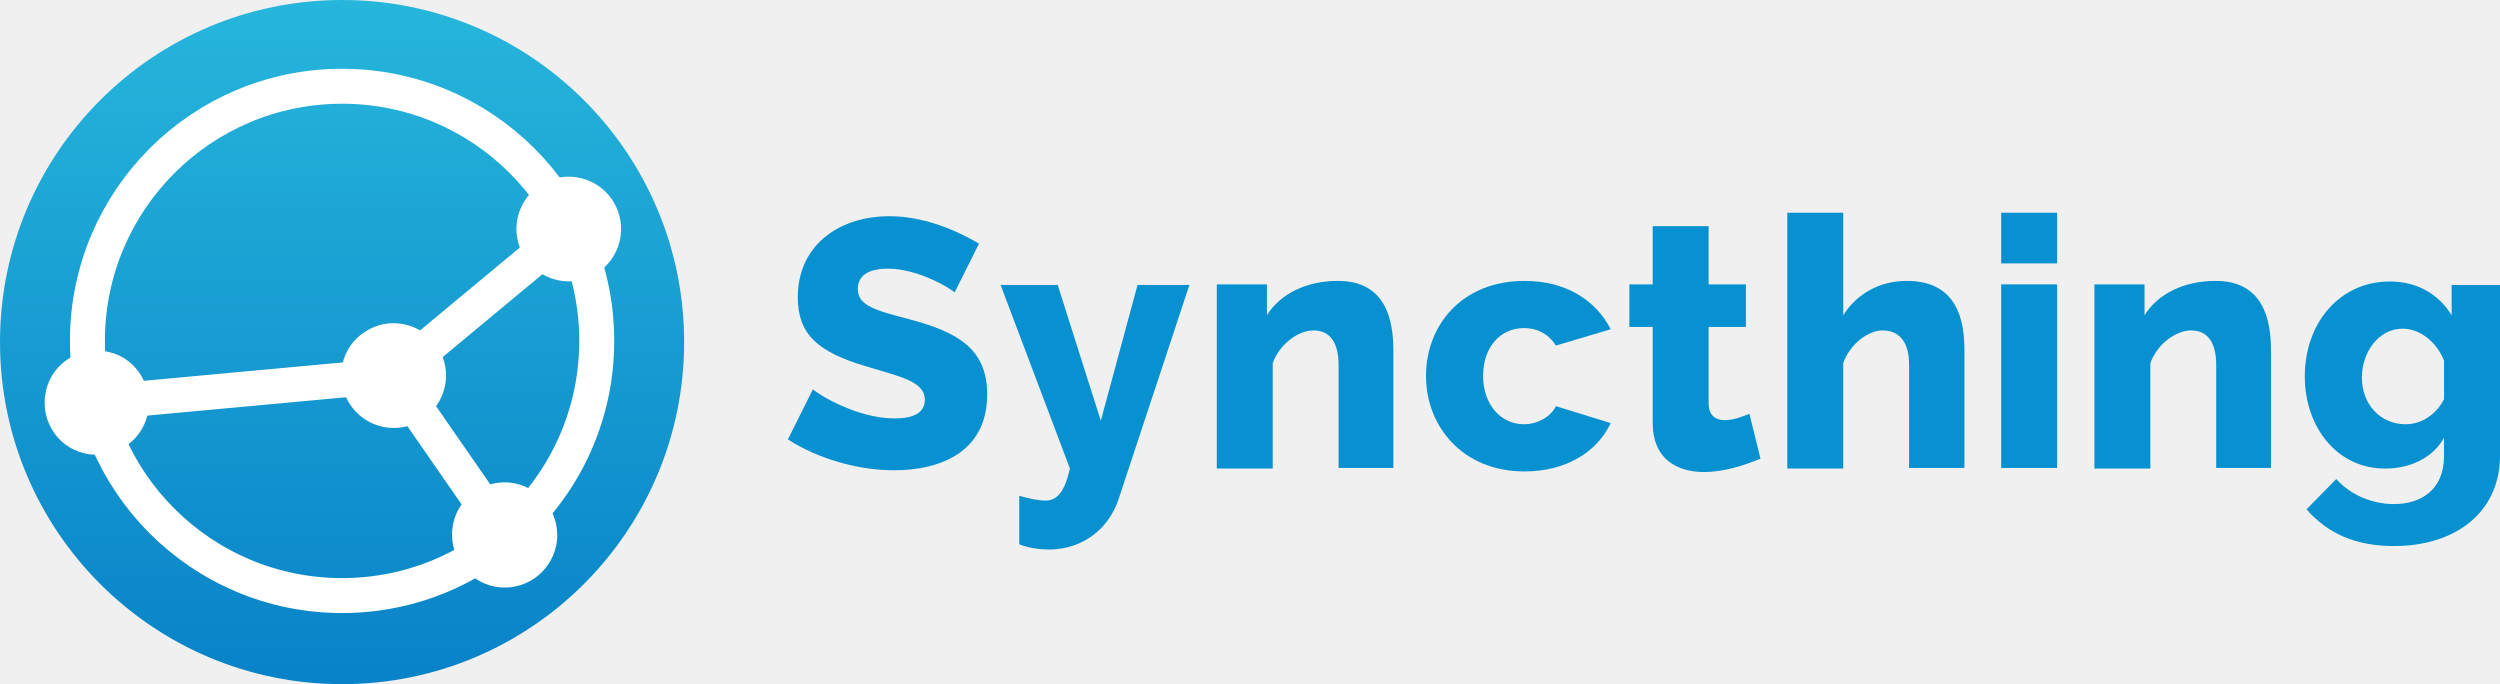
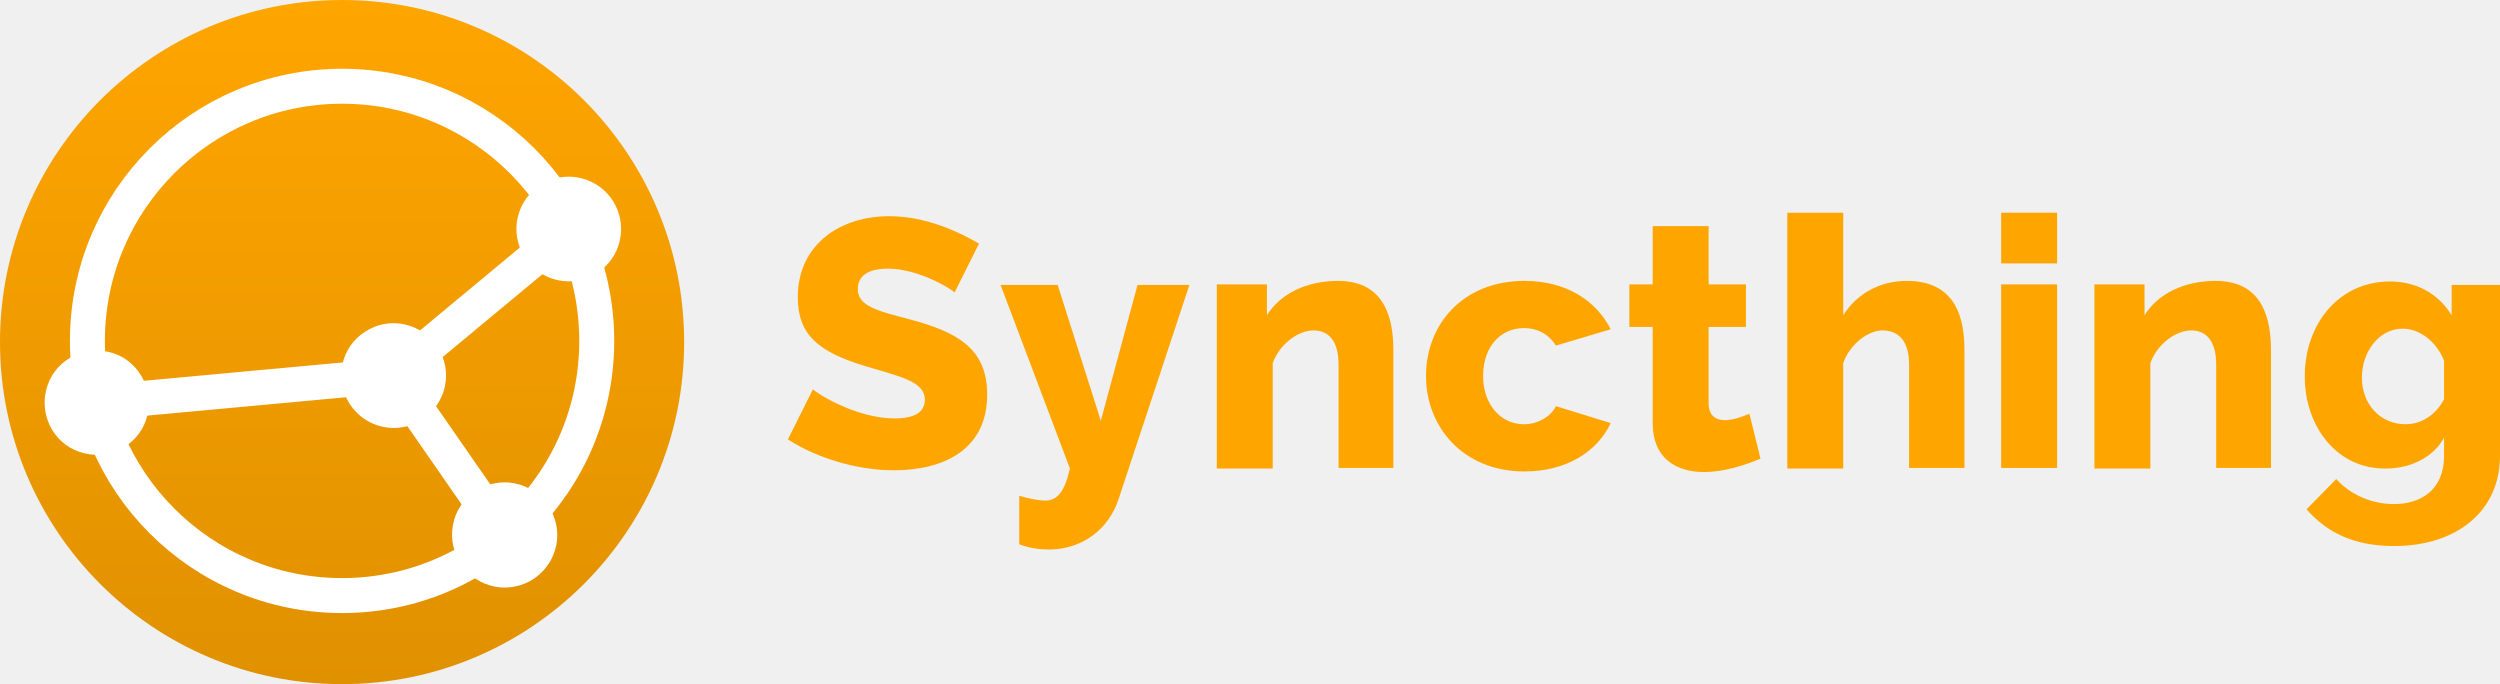
<svg xmlns="http://www.w3.org/2000/svg" version="1.1" id="Layer_1" x="0px" y="0px" viewBox="0 0 429 117.3" enable-background="new 0 0 429 117.3" xml:space="preserve">
-   <g>
+   <defs id="defs16" />
+   <g id="g8">
    <linearGradient id="SVGID_1_" gradientUnits="userSpaceOnUse" x1="58.666" y1="117.332" x2="58.666" y2="-9.094947e-13">
-       <stop offset="0" style="stop-color:#0882C8" />
-       <stop offset="1" style="stop-color:#26B6DB" />
+       <stop offset="0" style="stop-color:#e09100;stop-opacity:1;" id="stop1" />
+       <stop offset="1" style="stop-color:#ffa500;stop-opacity:1;" id="stop2" />
    </linearGradient>
-     <circle fill="url(#SVGID_1_)" cx="58.7" cy="58.7" r="58.7" />
-     <g>
-       <circle fill="none" stroke="#FFFFFF" stroke-width="6" stroke-miterlimit="10" cx="58.7" cy="58.5" r="43.7" />
-       <g>
-         <path fill="#FFFFFF" d="M94.7,47.8c4.7,1.6,9.8-0.9,11.4-5.6c1.6-4.7-0.9-9.8-5.6-11.4c-4.7-1.6-9.8,0.9-11.4,5.6     C87.5,41.1,90,46.2,94.7,47.8z" />
-         <line fill="none" stroke="#FFFFFF" stroke-width="6" stroke-miterlimit="10" x1="97.6" y1="39.4" x2="67.5" y2="64.4" />
+     <circle fill="url(#SVGID_1_)" cx="58.7" cy="58.7" r="58.7" id="circle2" />
+     <g id="g7">
+       <circle fill="none" stroke="#FFFFFF" stroke-width="6" stroke-miterlimit="10" cx="58.7" cy="58.5" r="43.7" id="circle3" />
+       <g id="g3">
+         <path fill="#FFFFFF" d="M94.7,47.8c4.7,1.6,9.8-0.9,11.4-5.6c1.6-4.7-0.9-9.8-5.6-11.4c-4.7-1.6-9.8,0.9-11.4,5.6     C87.5,41.1,90,46.2,94.7,47.8z" id="path3" />
+         <line fill="none" stroke="#FFFFFF" stroke-width="6" stroke-miterlimit="10" x1="97.6" y1="39.4" x2="67.5" y2="64.4" id="line3" />
      </g>
-       <g>
-         <path fill="#FFFFFF" d="M77.6,91c-0.4,4.9,3.2,9.3,8.2,9.8c5,0.4,9.3-3.2,9.8-8.2c0.4-4.9-3.2-9.3-8.2-9.8     C82.4,82.4,78,86,77.6,91z" />
-         <line fill="none" stroke="#FFFFFF" stroke-width="6" stroke-miterlimit="10" x1="86.5" y1="91.8" x2="67.5" y2="64.4" />
+       <g id="g4">
+         <path fill="#FFFFFF" d="M77.6,91c-0.4,4.9,3.2,9.3,8.2,9.8c5,0.4,9.3-3.2,9.8-8.2c0.4-4.9-3.2-9.3-8.2-9.8     C82.4,82.4,78,86,77.6,91z" id="path4" />
+         <line fill="none" stroke="#FFFFFF" stroke-width="6" stroke-miterlimit="10" x1="86.5" y1="91.8" x2="67.5" y2="64.4" id="line4" />
      </g>
-       <path fill="#FFFFFF" d="M60,69.3c2.7,4.2,8.3,5.4,12.4,2.7c4.2-2.7,5.4-8.3,2.7-12.4c-2.7-4.2-8.3-5.4-12.4-2.7    C58.5,59.5,57.3,65.1,60,69.3z" />
-       <g>
-         <path fill="#FFFFFF" d="M21.2,61.4c-4.3-2.5-9.8-1.1-12.3,3.1c-2.5,4.3-1.1,9.8,3.1,12.3c4.3,2.5,9.8,1.1,12.3-3.1     C26.8,69.5,25.4,64,21.2,61.4z" />
-         <line fill="none" stroke="#FFFFFF" stroke-width="6" stroke-miterlimit="10" x1="16.6" y1="69.1" x2="67.5" y2="64.4" />
+       <path fill="#FFFFFF" d="M60,69.3c2.7,4.2,8.3,5.4,12.4,2.7c4.2-2.7,5.4-8.3,2.7-12.4c-2.7-4.2-8.3-5.4-12.4-2.7    C58.5,59.5,57.3,65.1,60,69.3z" id="path5" />
+       <g id="g6">
+         <path fill="#FFFFFF" d="M21.2,61.4c-4.3-2.5-9.8-1.1-12.3,3.1c-2.5,4.3-1.1,9.8,3.1,12.3c4.3,2.5,9.8,1.1,12.3-3.1     C26.8,69.5,25.4,64,21.2,61.4z" id="path6" />
+         <line fill="none" stroke="#FFFFFF" stroke-width="6" stroke-miterlimit="10" x1="16.6" y1="69.1" x2="67.5" y2="64.4" id="line6" />
      </g>
    </g>
  </g>
-   <g>
-     <path fill="#0891D1" d="M163.8,50.2c-0.6-0.7-6.3-4.1-11.4-4.1c-3.4,0-5.2,1.2-5.2,3.5c0,2.9,3.2,3.7,8.9,5.2   c8.2,2.2,13.3,5,13.3,12.9c0,9.7-7.8,13-16,13c-6.2,0-13.1-2-18.2-5.3l4.3-8.6c0.8,0.8,7.5,5,14,5c3.5,0,5.2-1.1,5.2-3.2   c0-3.2-4.4-4-10.3-5.8c-7.9-2.4-11.5-5.3-11.5-11.8c0-9,7.2-13.9,15.7-13.9c6.1,0,11.6,2.5,15.4,4.7L163.8,50.2z" />
-     <path fill="#0891D1" d="M175,85.1c1.7,0.5,3.3,0.8,4.4,0.8c2,0,3.3-1.5,4.2-5.5l-11.9-31.5h9.8l7.4,23.3l6.3-23.3h8.9l-12.1,36.6   c-1.7,5.3-6.2,8.7-11.8,8.8c-1.7,0-3.5-0.2-5.3-0.9V85.1z" />
-     <path fill="#0891D1" d="M239.3,80.3h-9.6V62.6c0-4.1-1.7-5.9-4.3-5.9c-2.6,0-5.8,2.3-7,5.6v18.1h-9.6V48.8h8.6v5.3   c2.3-3.7,6.8-5.9,12.2-5.9c8.2,0,9.5,6.7,9.5,11.9V80.3z" />
-     <path fill="#0891D1" d="M261.6,48.2c7.2,0,12.3,3.4,14.8,8.3l-9.4,2.8c-1.2-1.9-3.1-3-5.5-3c-4,0-7,3.2-7,8.2c0,5,3.1,8.3,7,8.3   c2.4,0,4.6-1.3,5.5-3.1l9.4,2.9c-2.3,4.9-7.6,8.3-14.8,8.3c-10.6,0-16.9-7.7-16.9-16.4S250.9,48.2,261.6,48.2z" />
-     <path fill="#0891D1" d="M302.1,78.7c-2.6,1.1-6.2,2.3-9.7,2.3c-4.7,0-8.8-2.3-8.8-8.4V56.1h-4v-7.3h4v-10h9.6v10h6.4v7.3h-6.4v13.1   c0,2.1,1.2,2.9,2.8,2.9c1.4,0,3-0.6,4.2-1.1L302.1,78.7z" />
-     <path fill="#0891D1" d="M337.2,80.3h-9.6V62.6c0-4.1-1.8-5.9-4.6-5.9c-2.3,0-5.5,2.2-6.7,5.6v18.1h-9.6V36.5h9.6v17.6   c2.3-3.7,6.3-5.9,10.9-5.9c8.5,0,9.9,6.5,9.9,11.9V80.3z" />
-     <path fill="#0891D1" d="M343.4,45.2v-8.7h9.6v8.7H343.4z M343.4,80.3V48.8h9.6v31.5H343.4z" />
-     <path fill="#0891D1" d="M389.9,80.3h-9.6V62.6c0-4.1-1.7-5.9-4.3-5.9c-2.6,0-5.8,2.3-7,5.6v18.1h-9.6V48.8h8.6v5.3   c2.3-3.7,6.8-5.9,12.2-5.9c8.2,0,9.5,6.7,9.5,11.9V80.3z" />
-     <path fill="#0891D1" d="M395.5,64.6c0-9.2,6-16.3,14.6-16.3c4.7,0,8.4,2.2,10.6,5.8v-5.2h8.3v29.3c0,9.6-7.5,15.5-18.2,15.5   c-6.8,0-11.5-2.3-15-6.3l5.1-5.2c2.3,2.6,6,4.3,9.9,4.3c4.6,0,8.6-2.4,8.6-8.3v-3.1c-1.9,3.5-5.9,5.3-10,5.3   C401.1,80.5,395.5,73.3,395.5,64.6z M419.4,68.5v-6.6c-1.3-3.3-4.2-5.5-7.1-5.5c-4.1,0-7,4-7,8.4c0,4.6,3.2,8,7.5,8   C415.7,72.8,418.1,71,419.4,68.5z" />
+   <g id="g16">
+     <path fill="#0891D1" d="M163.8,50.2c-0.6-0.7-6.3-4.1-11.4-4.1c-3.4,0-5.2,1.2-5.2,3.5c0,2.9,3.2,3.7,8.9,5.2   c8.2,2.2,13.3,5,13.3,12.9c0,9.7-7.8,13-16,13c-6.2,0-13.1-2-18.2-5.3l4.3-8.6c0.8,0.8,7.5,5,14,5c3.5,0,5.2-1.1,5.2-3.2   c0-3.2-4.4-4-10.3-5.8c-7.9-2.4-11.5-5.3-11.5-11.8c0-9,7.2-13.9,15.7-13.9c6.1,0,11.6,2.5,15.4,4.7L163.8,50.2z" id="path8" style="fill:#ffa500;fill-opacity:1" />
+     <path fill="#0891D1" d="M175,85.1c1.7,0.5,3.3,0.8,4.4,0.8c2,0,3.3-1.5,4.2-5.5l-11.9-31.5h9.8l7.4,23.3l6.3-23.3h8.9l-12.1,36.6   c-1.7,5.3-6.2,8.7-11.8,8.8c-1.7,0-3.5-0.2-5.3-0.9V85.1z" id="path9" style="fill:#ffa500;fill-opacity:1" />
+     <path fill="#0891D1" d="M239.3,80.3h-9.6V62.6c0-4.1-1.7-5.9-4.3-5.9c-2.6,0-5.8,2.3-7,5.6v18.1h-9.6V48.8h8.6v5.3   c2.3-3.7,6.8-5.9,12.2-5.9c8.2,0,9.5,6.7,9.5,11.9V80.3z" id="path10" style="fill:#ffa500;fill-opacity:1" />
+     <path fill="#0891D1" d="M261.6,48.2c7.2,0,12.3,3.4,14.8,8.3l-9.4,2.8c-1.2-1.9-3.1-3-5.5-3c-4,0-7,3.2-7,8.2c0,5,3.1,8.3,7,8.3   c2.4,0,4.6-1.3,5.5-3.1l9.4,2.9c-2.3,4.9-7.6,8.3-14.8,8.3c-10.6,0-16.9-7.7-16.9-16.4S250.9,48.2,261.6,48.2z" id="path11" style="fill:#ffa500;fill-opacity:1" />
+     <path fill="#0891D1" d="M302.1,78.7c-2.6,1.1-6.2,2.3-9.7,2.3c-4.7,0-8.8-2.3-8.8-8.4V56.1h-4v-7.3h4v-10h9.6v10h6.4v7.3h-6.4v13.1   c0,2.1,1.2,2.9,2.8,2.9c1.4,0,3-0.6,4.2-1.1L302.1,78.7z" id="path12" style="fill:#ffa500;fill-opacity:1" />
+     <path fill="#0891D1" d="M337.2,80.3h-9.6V62.6c0-4.1-1.8-5.9-4.6-5.9c-2.3,0-5.5,2.2-6.7,5.6v18.1h-9.6V36.5h9.6v17.6   c2.3-3.7,6.3-5.9,10.9-5.9c8.5,0,9.9,6.5,9.9,11.9V80.3z" id="path13" style="fill:#ffa500;fill-opacity:1" />
+     <path fill="#0891D1" d="M343.4,45.2v-8.7h9.6v8.7H343.4z M343.4,80.3V48.8h9.6v31.5H343.4z" id="path14" style="fill:#ffa500;fill-opacity:1" />
+     <path fill="#0891D1" d="M389.9,80.3h-9.6V62.6c0-4.1-1.7-5.9-4.3-5.9c-2.6,0-5.8,2.3-7,5.6v18.1h-9.6V48.8h8.6v5.3   c2.3-3.7,6.8-5.9,12.2-5.9c8.2,0,9.5,6.7,9.5,11.9V80.3z" id="path15" style="fill:#ffa500;fill-opacity:1" />
+     <path fill="#0891D1" d="M395.5,64.6c0-9.2,6-16.3,14.6-16.3c4.7,0,8.4,2.2,10.6,5.8v-5.2h8.3v29.3c0,9.6-7.5,15.5-18.2,15.5   c-6.8,0-11.5-2.3-15-6.3l5.1-5.2c2.3,2.6,6,4.3,9.9,4.3c4.6,0,8.6-2.4,8.6-8.3v-3.1c-1.9,3.5-5.9,5.3-10,5.3   C401.1,80.5,395.5,73.3,395.5,64.6z M419.4,68.5v-6.6c-1.3-3.3-4.2-5.5-7.1-5.5c-4.1,0-7,4-7,8.4c0,4.6,3.2,8,7.5,8   C415.7,72.8,418.1,71,419.4,68.5z" id="path16" style="fill:#ffa500;fill-opacity:1" />
  </g>
</svg>
